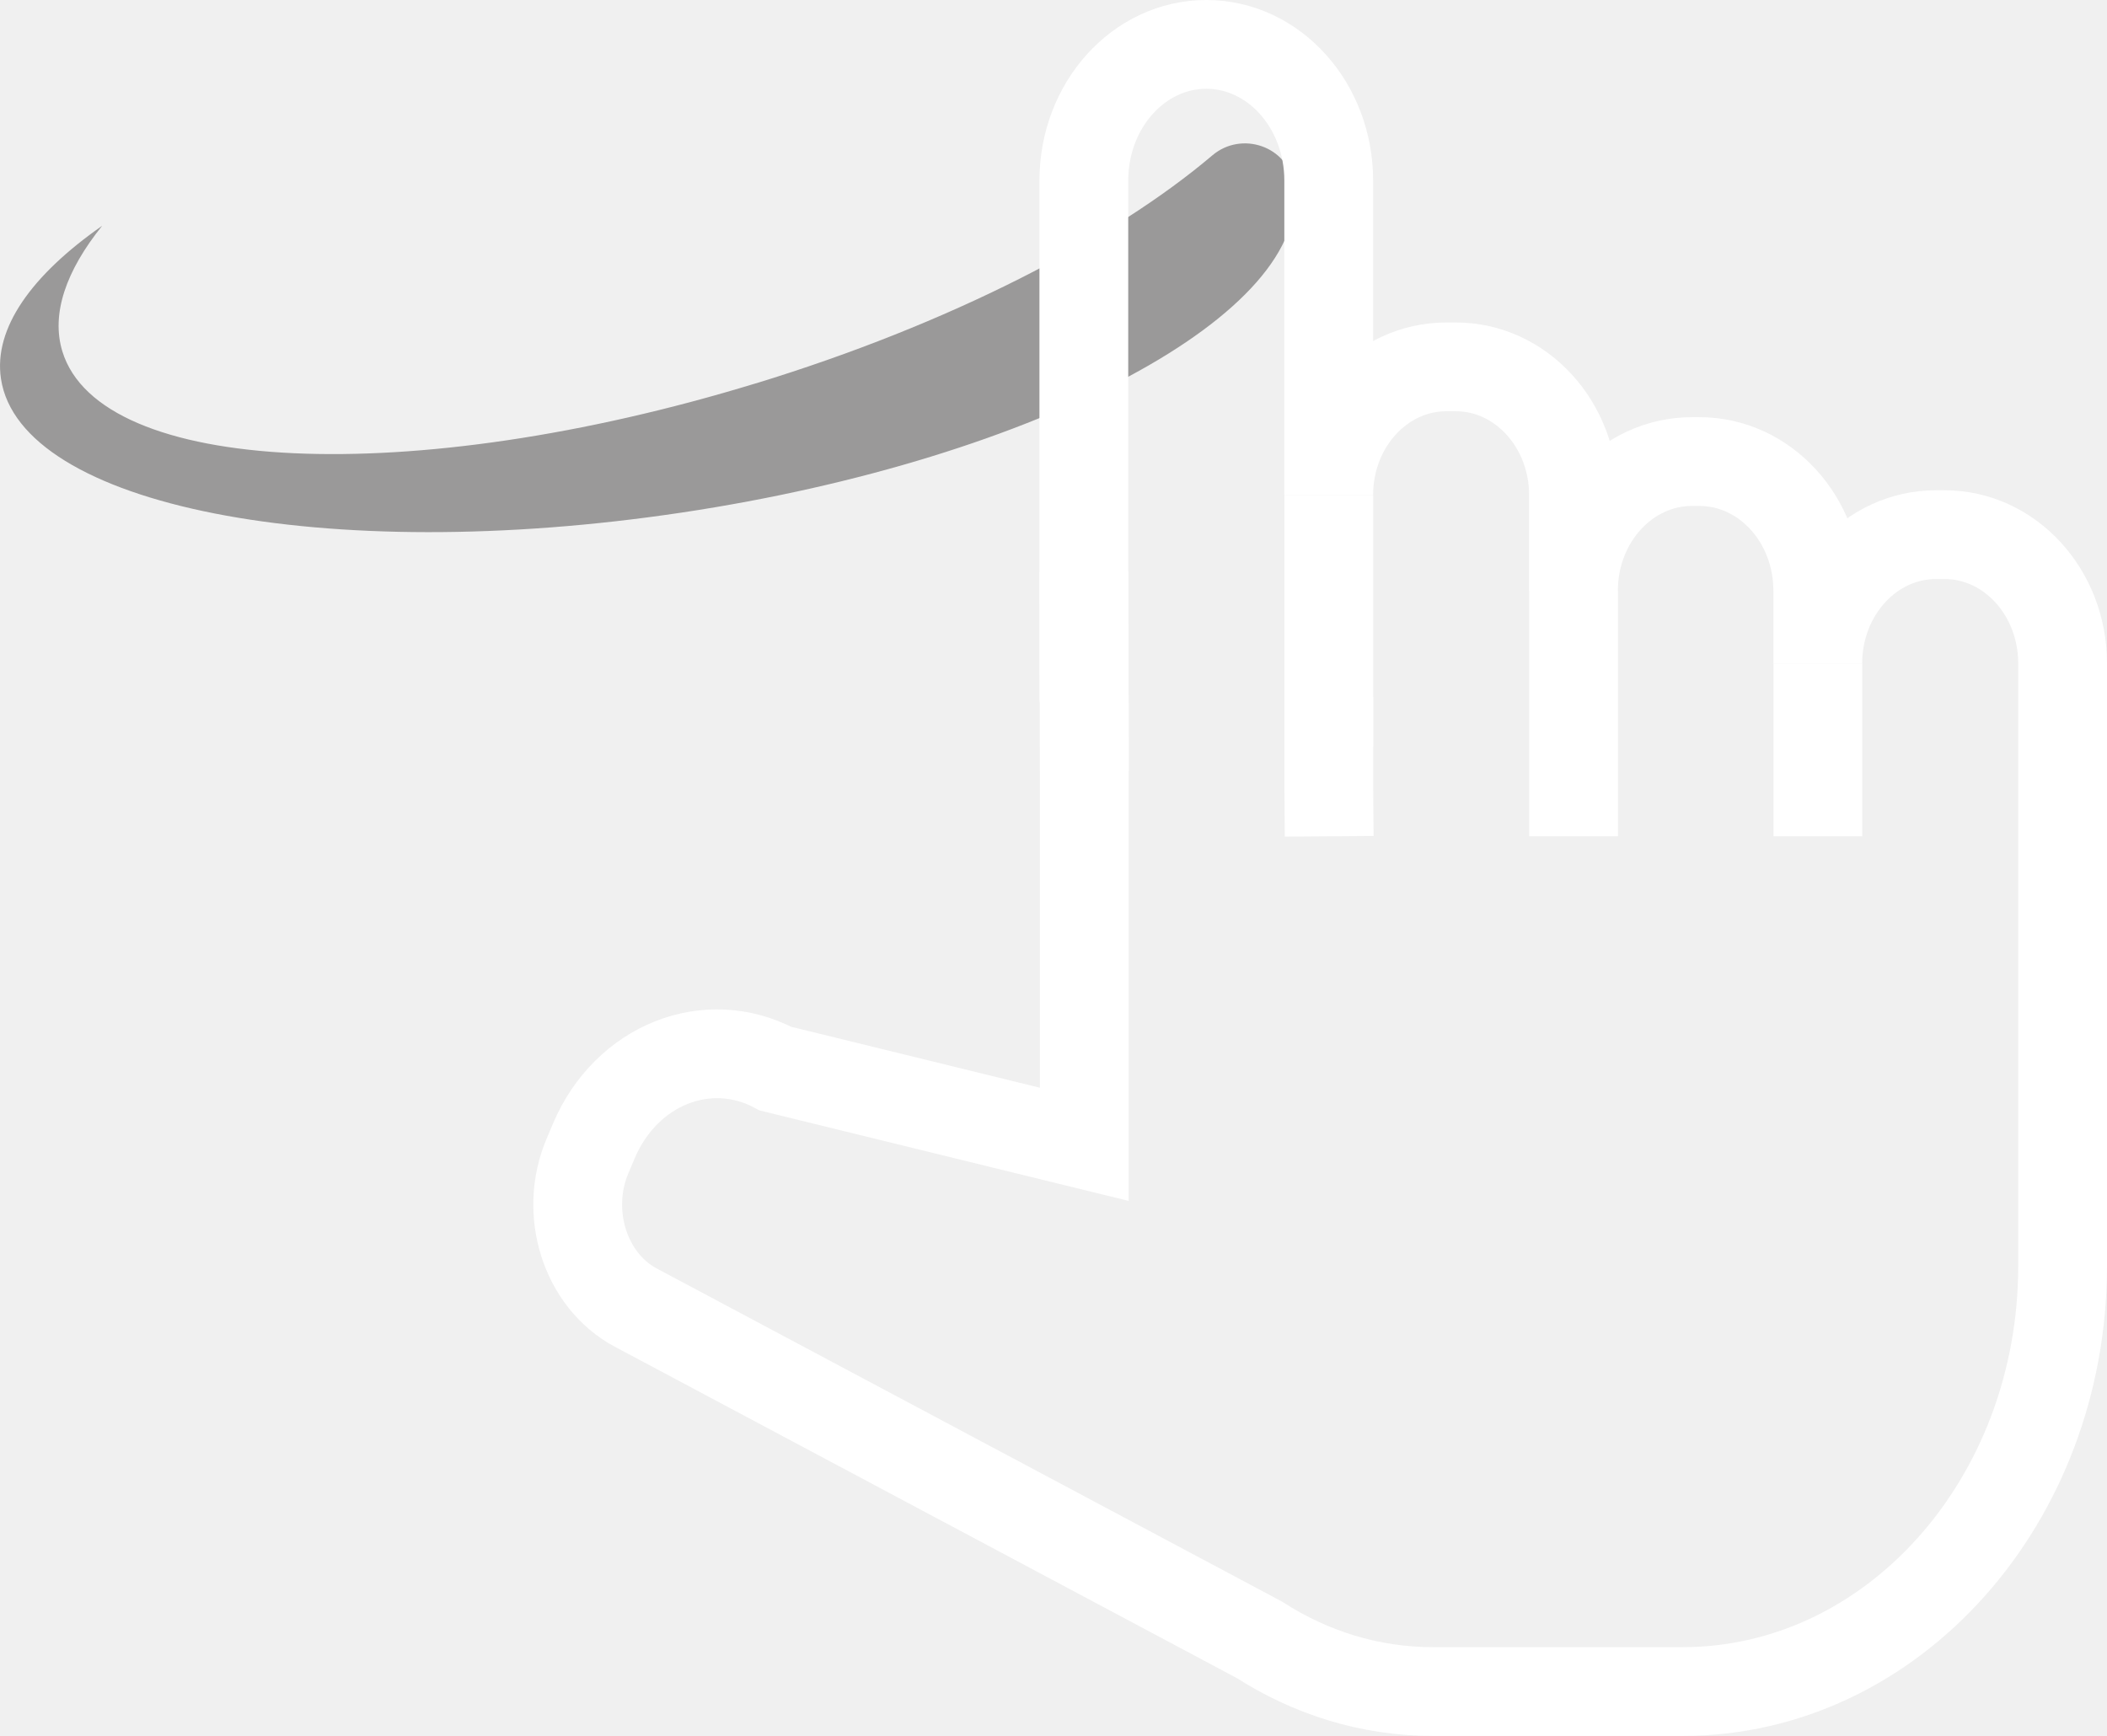
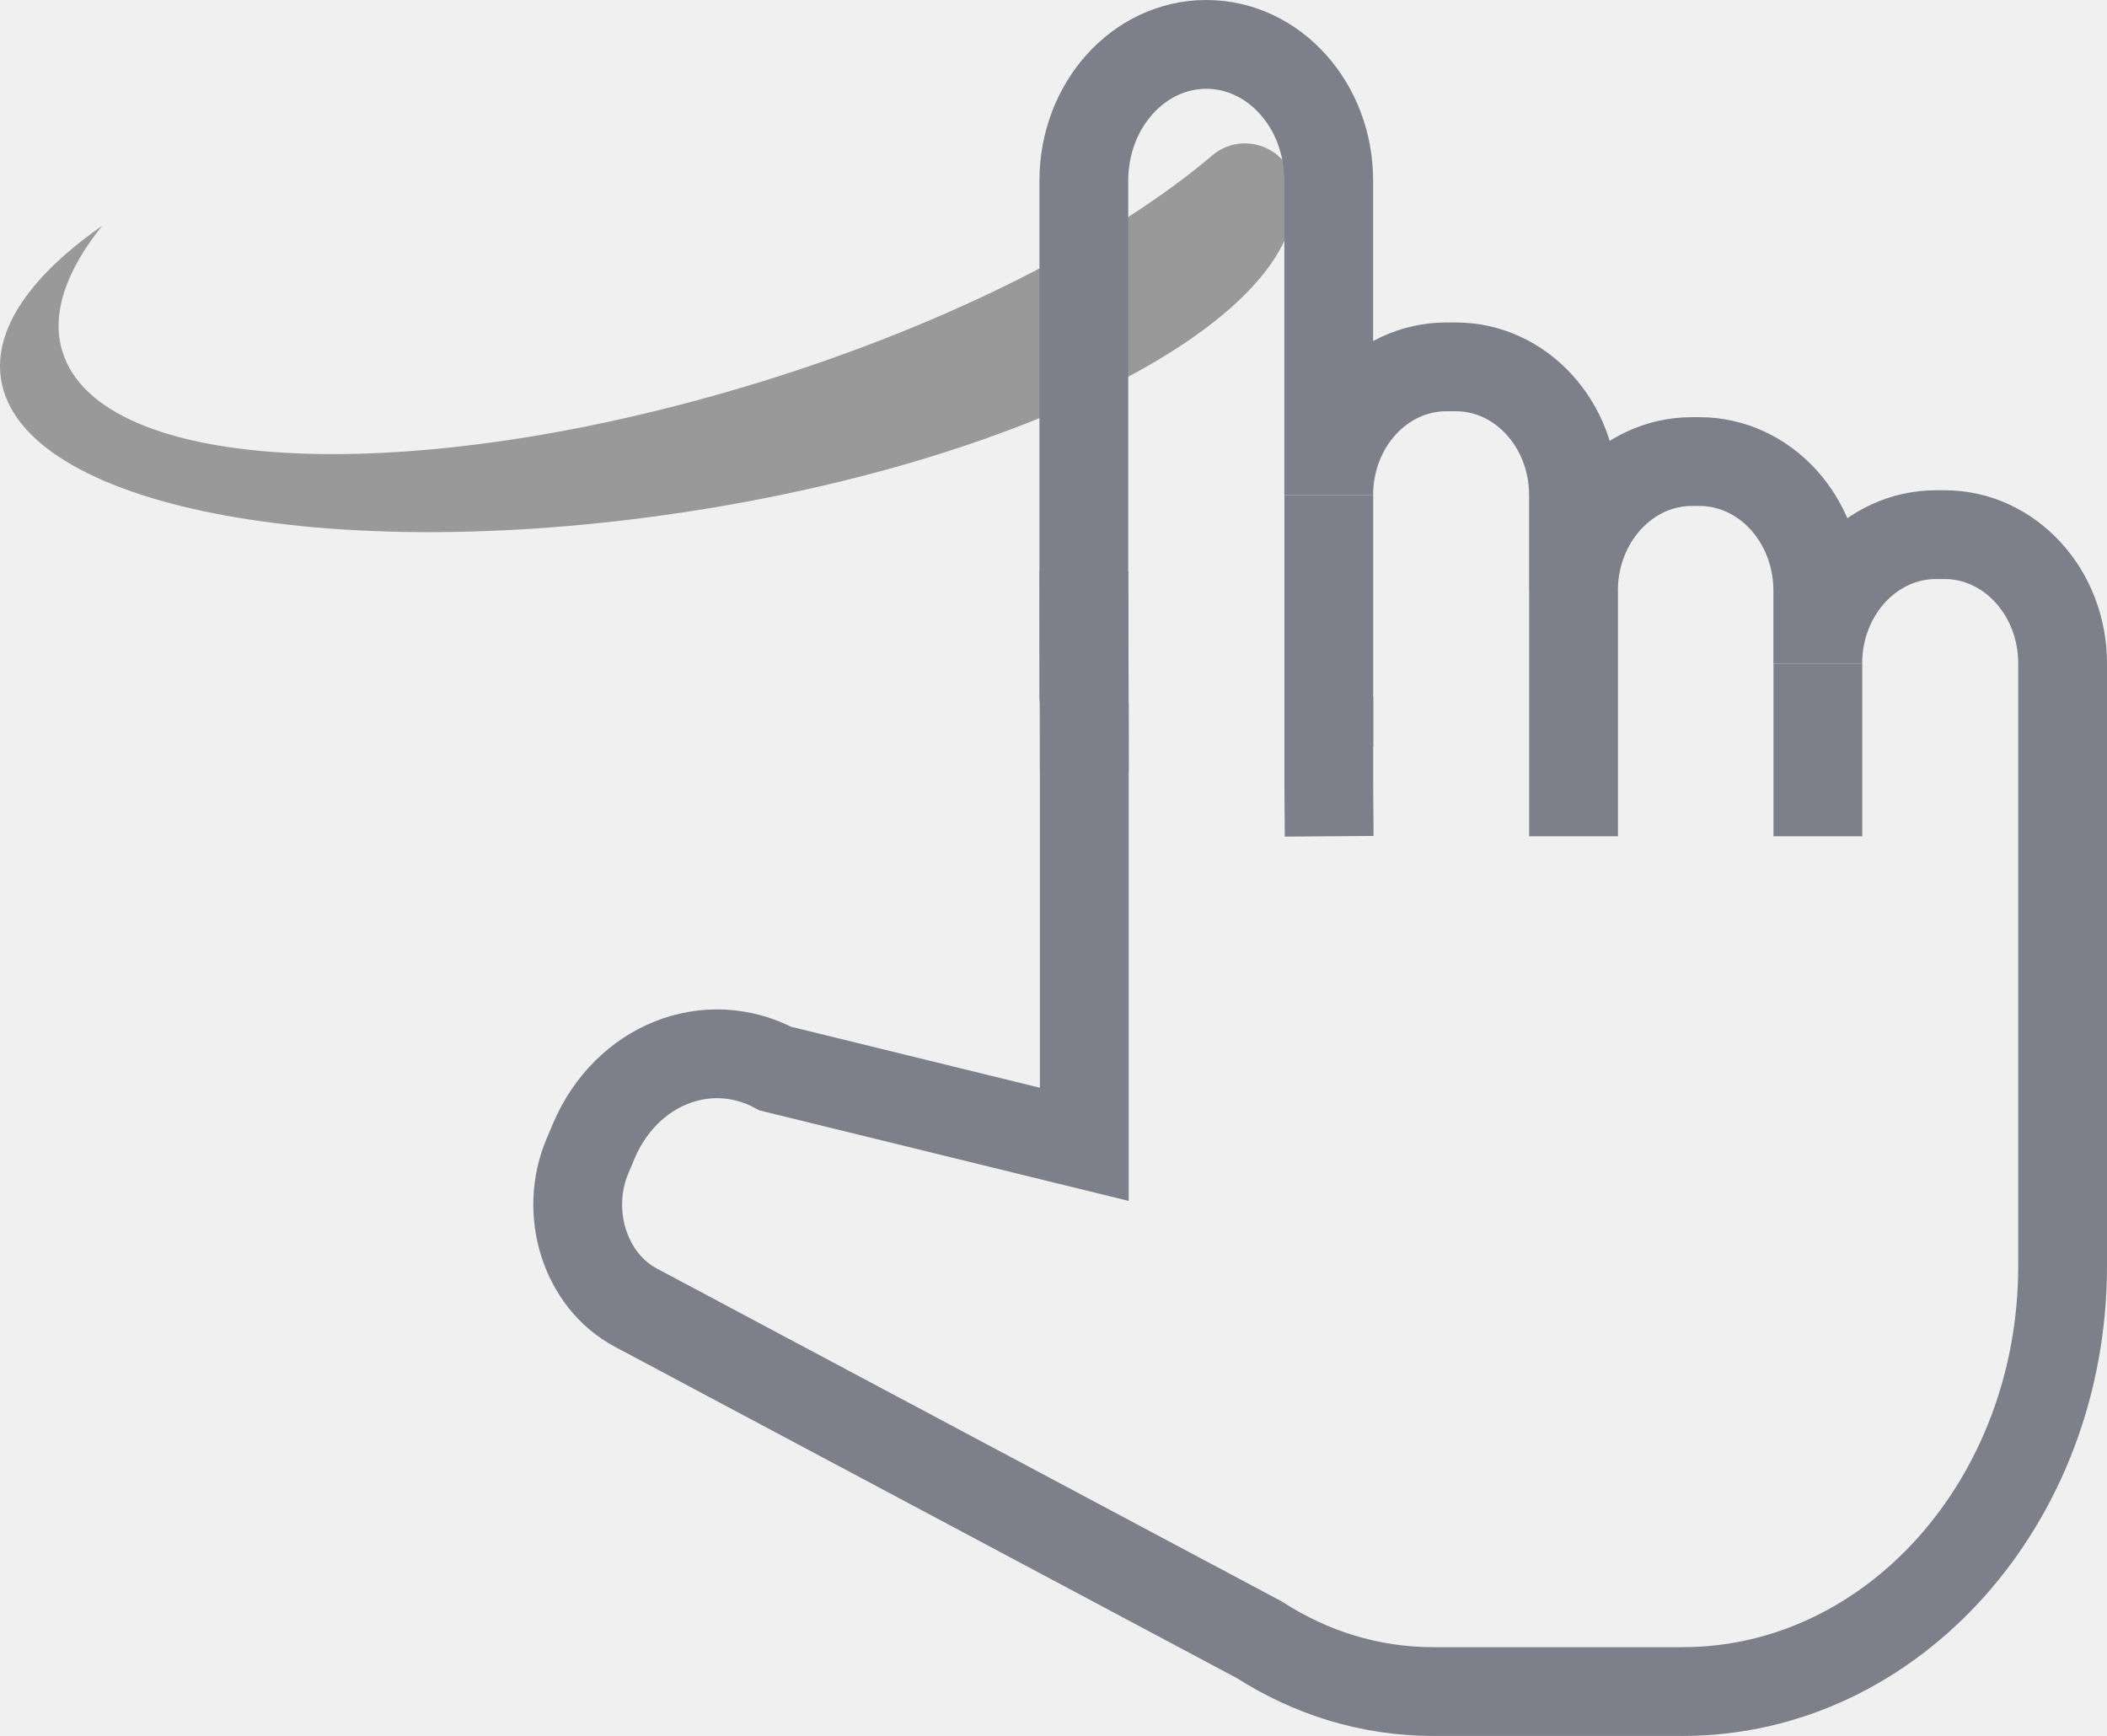
<svg xmlns="http://www.w3.org/2000/svg" id="Lager_2" data-name="Lager 2" viewBox="0 0 284.78 234.65">
  <defs>
    <style>
      .cls-1 {
        fill: none;
-         stroke: #fff;
+         stroke: #7d7f8a;
        stroke-miterlimit: 10;
        stroke-width: 12px;
      }

      .cls-2 {
        fill: #9a9999;
      }

      .cls-2, .cls-3 {
        stroke-width: 0px;
      }

      .cls-3 {
-         fill: #fff;
+         fill: #7d7f8a;
      }
    </style>
  </defs>
  <g id="Lager_1-2" data-name="Lager 1">
    <g>
      <path class="cls-2" d="M102.14,51.82c-46.66,14.28-88.61,12.34-93.71-4.32-1.55-5.06.49-10.9,5.38-16.98C4.25,37.2-.89,44.39.13,51.19c2.58,17.23,43.8,25.33,92.05,18.09,48.25-7.24,85.27-27.07,82.69-44.3,0-.03-.01-.07-.02-.1-.81-5.11-7.04-7.23-10.99-3.88-13.45,11.41-35.55,22.82-61.72,30.83Z" />
      <g>
        <g>
          <path class="cls-1" d="M262.82,72.27h-1.15c-8.82,0-15.98,7.79-15.98,17.41v-9.83c0-9.64-7.15-17.46-16.01-17.46h-.99c-8.85,0-16.02,7.82-16.02,17.46v-12.94c0-9.56-7.12-17.32-15.9-17.32h-1.28c-8.79,0-15.9,7.76-15.9,17.32V24.42c0-5.08-1.85-9.7-4.84-13.02-2.99-3.34-7.15-5.4-11.7-5.4-9.15,0-16.56,8.24-16.56,18.42v69.78c0,.41.3.75.68.75h-.62v59.73l-41.73-10.23c-9.19-4.9-20.19-.52-24.56,9.78l-.84,1.99c-3.27,7.68-.34,16.88,6.51,20.53l84.29,44.91c6.91,4.44,14.91,6.99,23.46,6.99h33.74c28.37,0,51.36-25.76,51.36-57.53v-81.44c0-9.62-7.14-17.41-15.96-17.41ZM179.6,94.95h-.68c.38,0,.68-.34.68-.75v.75Z" />
          <path class="cls-1" d="M179.6,66.91v39.45l.05,6.68" />
          <line class="cls-1" x1="212.68" y1="79.85" x2="212.68" y2="113.04" />
          <line class="cls-1" x1="245.7" y1="89.68" x2="245.7" y2="113.04" />
        </g>
        <polyline class="cls-1" points="146.56 104.22 146.55 98.19 146.5 77.26" />
        <rect class="cls-3" x="143.97" y="91.74" width="6.52" height="6.41" />
      </g>
    </g>
  </g>
</svg>
